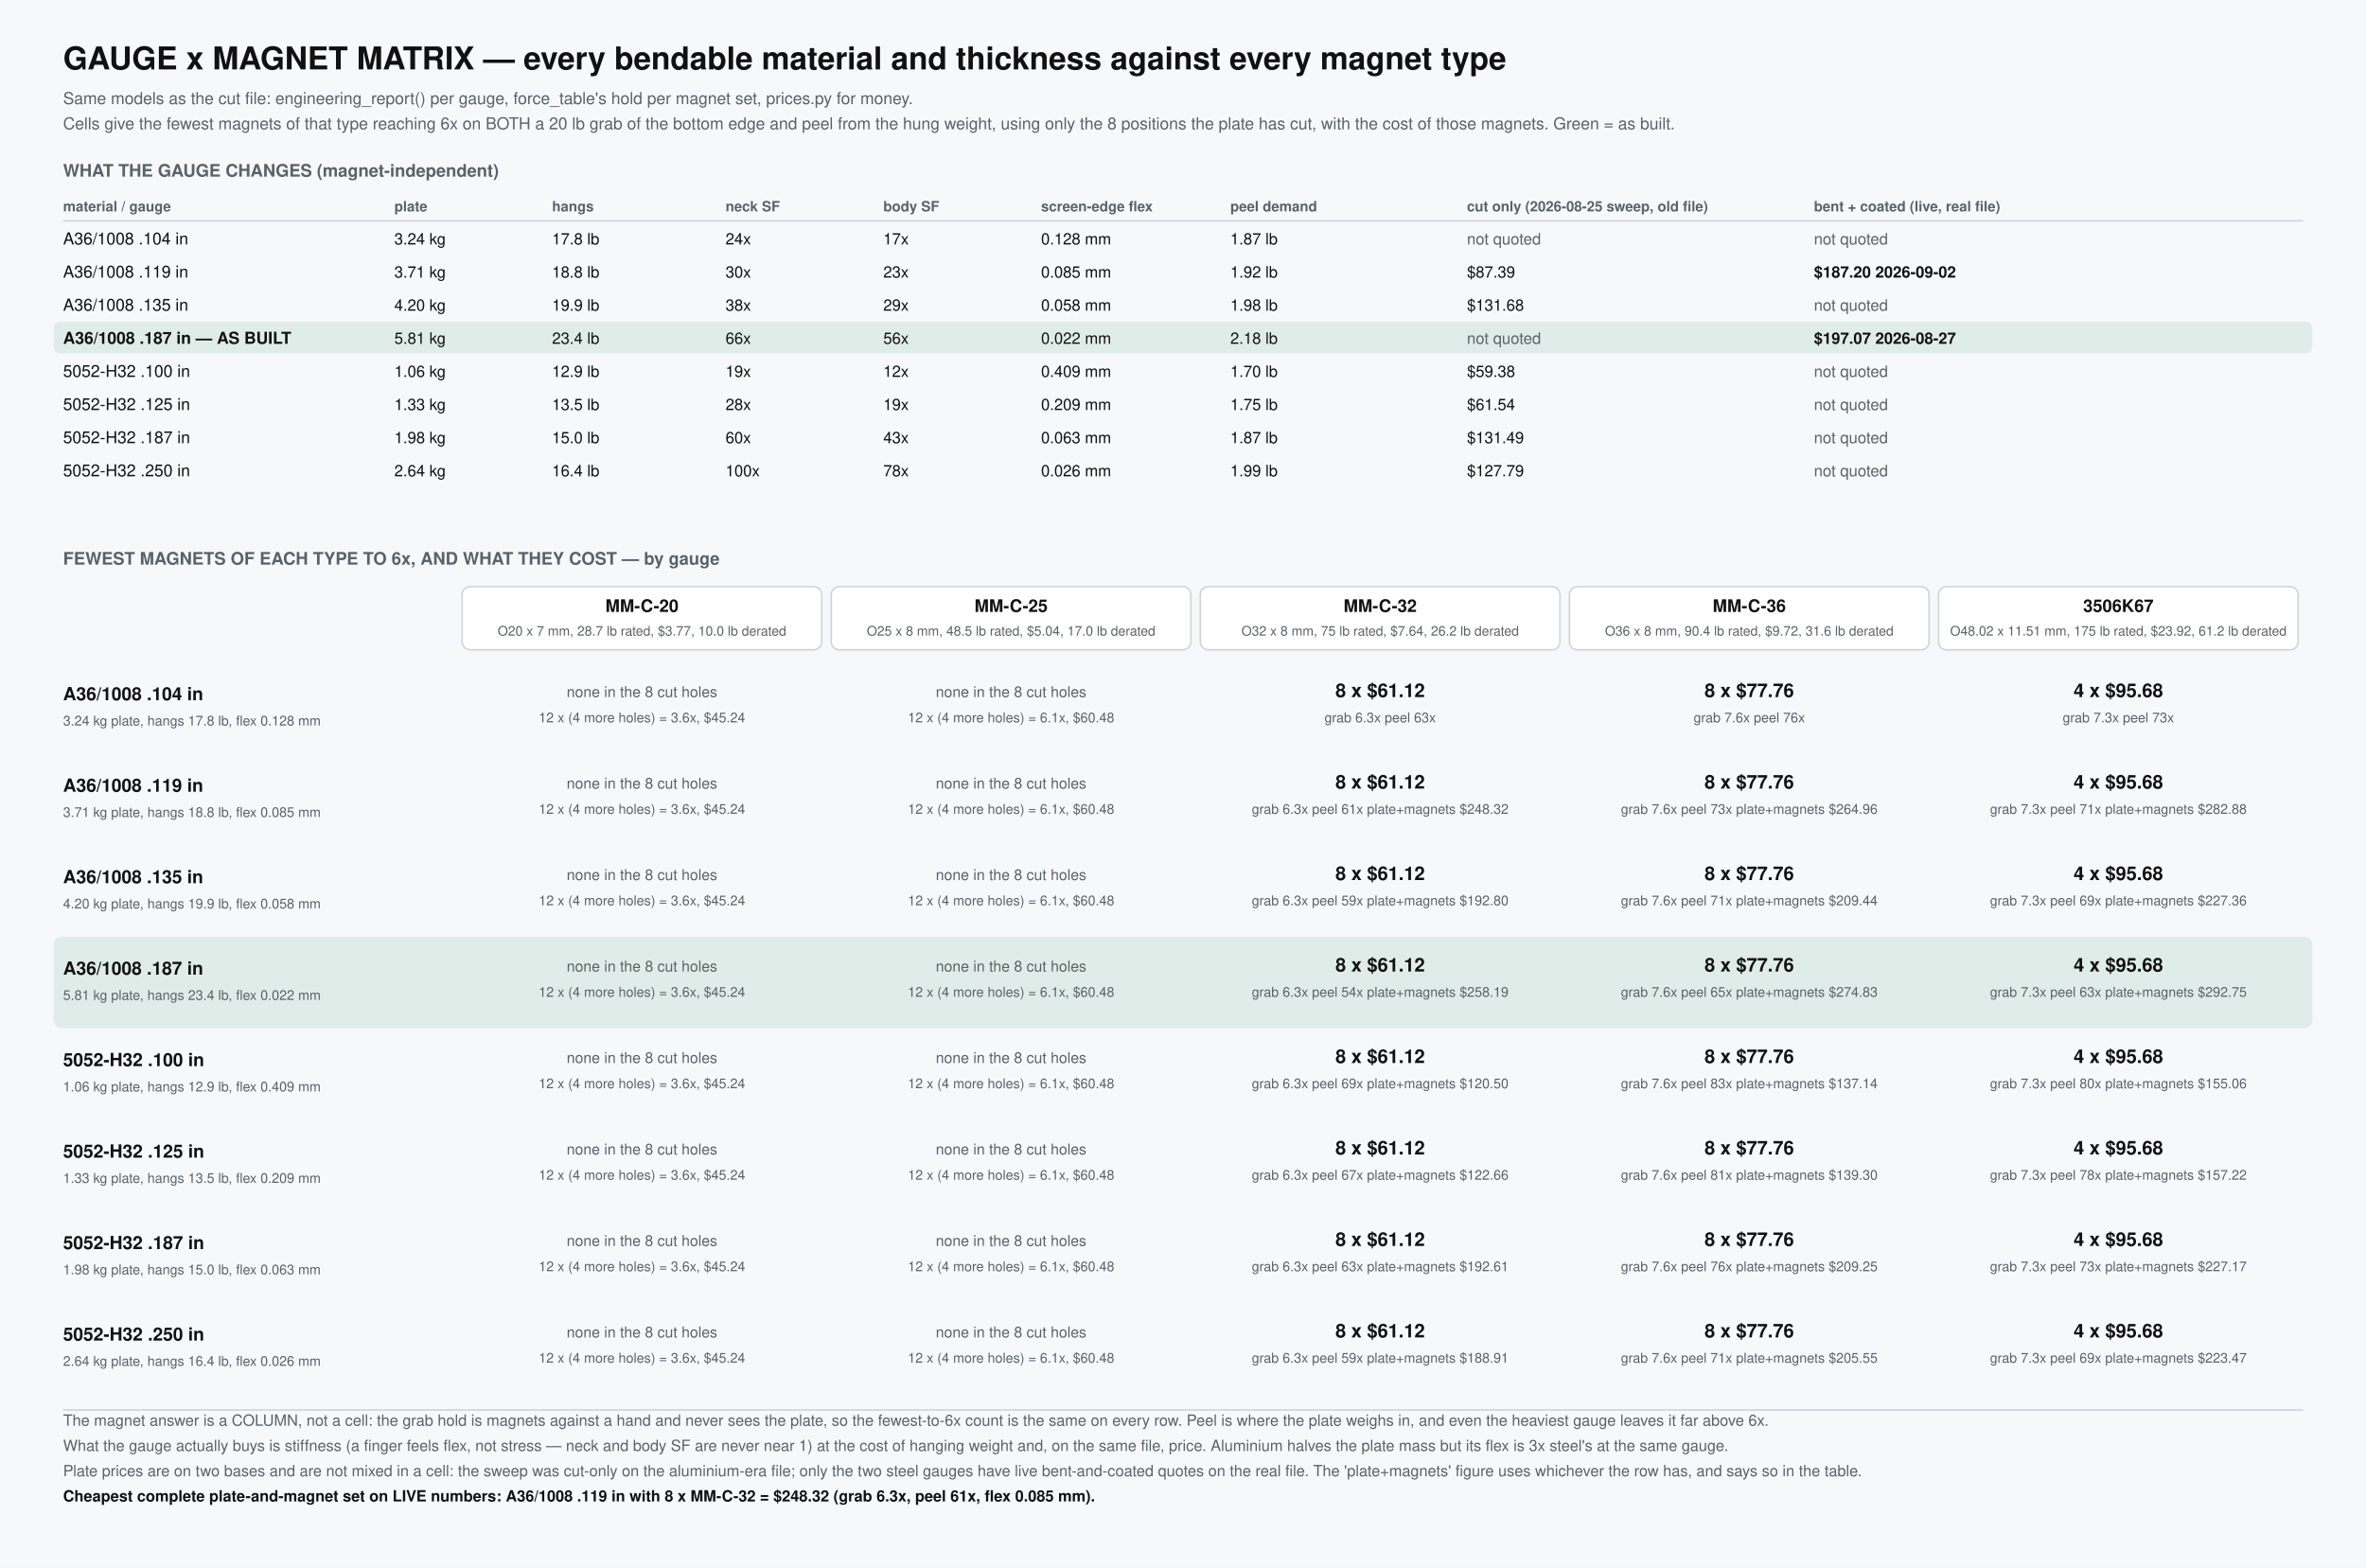
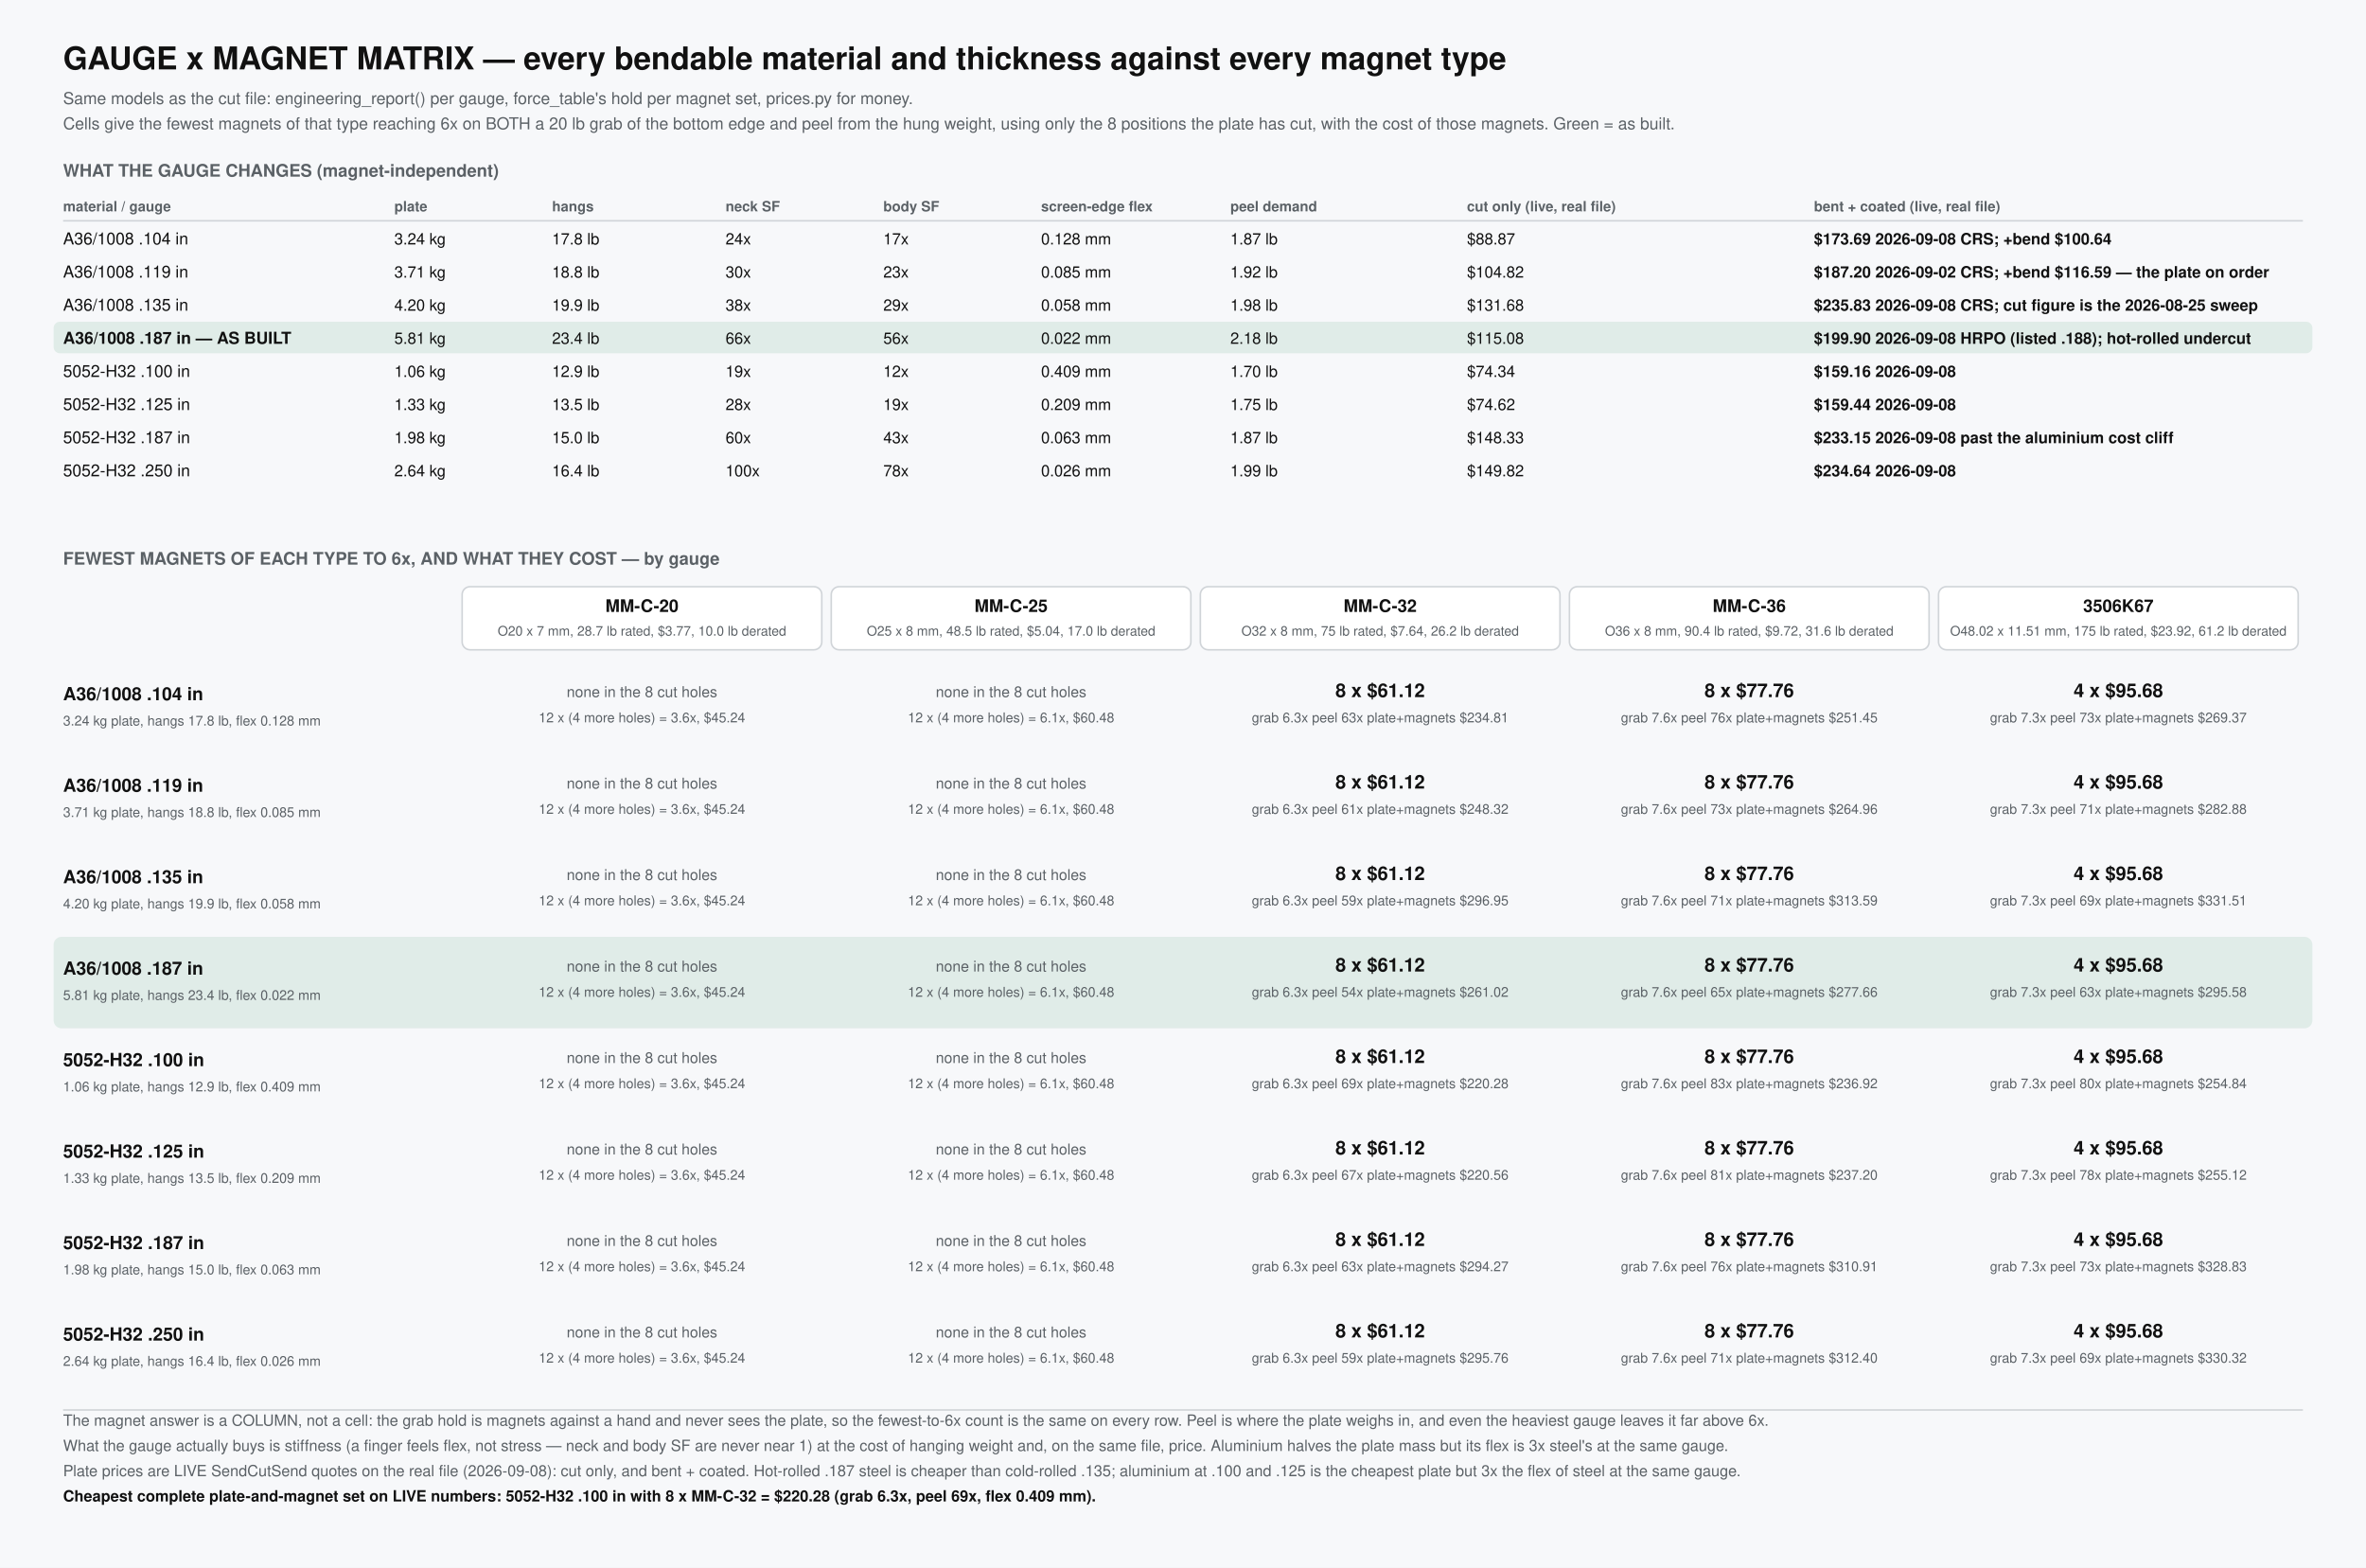
<svg xmlns="http://www.w3.org/2000/svg" width="1500" height="994" viewBox="0 0 1500 994">
  <rect width="1500" height="994" fill="#f7f8fa" />
  <text x="40.0" y="44.0" font-family="Helvetica, Arial, sans-serif" font-size="20" text-anchor="start" fill="#111" font-weight="bold">GAUGE x MAGNET MATRIX — every bendable material and thickness against every magnet type</text>
  <text x="40.0" y="66.0" font-family="Helvetica, Arial, sans-serif" font-size="10.5" text-anchor="start" fill="#5b6166" font-weight="normal">Same models as the cut file: engineering_report() per gauge, force_table's hold per magnet set, prices.py for money.</text>
  <text x="40.0" y="82.0" font-family="Helvetica, Arial, sans-serif" font-size="10.5" text-anchor="start" fill="#5b6166" font-weight="normal">Cells give the fewest magnets of that type reaching 6x on BOTH a 20 lb grab of the bottom edge and peel from the hung weight, using only the 8 positions the plate has cut, with the cost of those magnets. Green = as built.</text>
  <text x="40.0" y="112.0" font-family="Helvetica, Arial, sans-serif" font-size="11" text-anchor="start" fill="#5b6166" font-weight="bold">WHAT THE GAUGE CHANGES (magnet-independent)</text>
  <text x="40.0" y="134.0" font-family="Helvetica, Arial, sans-serif" font-size="9" text-anchor="start" fill="#5b6166" font-weight="bold">material / gauge</text>
  <text x="250.0" y="134.0" font-family="Helvetica, Arial, sans-serif" font-size="9" text-anchor="start" fill="#5b6166" font-weight="bold">plate</text>
  <text x="350.0" y="134.0" font-family="Helvetica, Arial, sans-serif" font-size="9" text-anchor="start" fill="#5b6166" font-weight="bold">hangs</text>
  <text x="460.0" y="134.0" font-family="Helvetica, Arial, sans-serif" font-size="9" text-anchor="start" fill="#5b6166" font-weight="bold">neck SF</text>
  <text x="560.0" y="134.0" font-family="Helvetica, Arial, sans-serif" font-size="9" text-anchor="start" fill="#5b6166" font-weight="bold">body SF</text>
  <text x="660.0" y="134.0" font-family="Helvetica, Arial, sans-serif" font-size="9" text-anchor="start" fill="#5b6166" font-weight="bold">screen-edge flex</text>
  <text x="780.0" y="134.0" font-family="Helvetica, Arial, sans-serif" font-size="9" text-anchor="start" fill="#5b6166" font-weight="bold">peel demand</text>
-   <text x="930.0" y="134.0" font-family="Helvetica, Arial, sans-serif" font-size="9" text-anchor="start" fill="#5b6166" font-weight="bold">cut only (2026-08-25 sweep, old file)</text>
+   <text x="930.0" y="134.0" font-family="Helvetica, Arial, sans-serif" font-size="9" text-anchor="start" fill="#5b6166" font-weight="bold">cut only (live, real file)</text>
  <text x="1150.0" y="134.0" font-family="Helvetica, Arial, sans-serif" font-size="9" text-anchor="start" fill="#5b6166" font-weight="bold">bent + coated (live, real file)</text>
  <line x1="40" y1="140" x2="1460" y2="140" stroke="#d0d4d8" />
  <text x="40.0" y="155.0" font-family="Helvetica, Arial, sans-serif" font-size="10.5" text-anchor="start" fill="#111" font-weight="normal">A36/1008 .104 in</text>
  <text x="250.0" y="155.0" font-family="Helvetica, Arial, sans-serif" font-size="10" text-anchor="start" fill="#111" font-weight="normal">3.24 kg</text>
  <text x="350.0" y="155.0" font-family="Helvetica, Arial, sans-serif" font-size="10" text-anchor="start" fill="#111" font-weight="normal">17.8 lb</text>
  <text x="460.0" y="155.0" font-family="Helvetica, Arial, sans-serif" font-size="10" text-anchor="start" fill="#111" font-weight="normal">24x</text>
  <text x="560.0" y="155.0" font-family="Helvetica, Arial, sans-serif" font-size="10" text-anchor="start" fill="#111" font-weight="normal">17x</text>
  <text x="660.0" y="155.0" font-family="Helvetica, Arial, sans-serif" font-size="10" text-anchor="start" fill="#111" font-weight="normal">0.128 mm</text>
  <text x="780.0" y="155.0" font-family="Helvetica, Arial, sans-serif" font-size="10" text-anchor="start" fill="#111" font-weight="normal">1.87 lb</text>
-   <text x="930.0" y="155.0" font-family="Helvetica, Arial, sans-serif" font-size="10" text-anchor="start" fill="#5b6166" font-weight="normal">not quoted</text>
-   <text x="1150.0" y="155.0" font-family="Helvetica, Arial, sans-serif" font-size="10" text-anchor="start" fill="#5b6166" font-weight="normal">not quoted</text>
+   <text x="930.0" y="155.0" font-family="Helvetica, Arial, sans-serif" font-size="10" text-anchor="start" fill="#111" font-weight="normal">$88.87</text>
+   <text x="1150.0" y="155.0" font-family="Helvetica, Arial, sans-serif" font-size="10" text-anchor="start" fill="#111" font-weight="bold">$173.69  2026-09-08  CRS; +bend $100.64</text>
  <text x="40.0" y="176.0" font-family="Helvetica, Arial, sans-serif" font-size="10.5" text-anchor="start" fill="#111" font-weight="normal">A36/1008 .119 in</text>
  <text x="250.0" y="176.0" font-family="Helvetica, Arial, sans-serif" font-size="10" text-anchor="start" fill="#111" font-weight="normal">3.71 kg</text>
  <text x="350.0" y="176.0" font-family="Helvetica, Arial, sans-serif" font-size="10" text-anchor="start" fill="#111" font-weight="normal">18.8 lb</text>
  <text x="460.0" y="176.0" font-family="Helvetica, Arial, sans-serif" font-size="10" text-anchor="start" fill="#111" font-weight="normal">30x</text>
  <text x="560.0" y="176.0" font-family="Helvetica, Arial, sans-serif" font-size="10" text-anchor="start" fill="#111" font-weight="normal">23x</text>
  <text x="660.0" y="176.0" font-family="Helvetica, Arial, sans-serif" font-size="10" text-anchor="start" fill="#111" font-weight="normal">0.085 mm</text>
  <text x="780.0" y="176.0" font-family="Helvetica, Arial, sans-serif" font-size="10" text-anchor="start" fill="#111" font-weight="normal">1.92 lb</text>
-   <text x="930.0" y="176.0" font-family="Helvetica, Arial, sans-serif" font-size="10" text-anchor="start" fill="#111" font-weight="normal">$87.39</text>
-   <text x="1150.0" y="176.0" font-family="Helvetica, Arial, sans-serif" font-size="10" text-anchor="start" fill="#111" font-weight="bold">$187.20  2026-09-02</text>
+   <text x="930.0" y="176.0" font-family="Helvetica, Arial, sans-serif" font-size="10" text-anchor="start" fill="#111" font-weight="normal">$104.82</text>
+   <text x="1150.0" y="176.0" font-family="Helvetica, Arial, sans-serif" font-size="10" text-anchor="start" fill="#111" font-weight="bold">$187.20  2026-09-02  CRS; +bend $116.59 — the plate on order</text>
  <text x="40.0" y="197.0" font-family="Helvetica, Arial, sans-serif" font-size="10.5" text-anchor="start" fill="#111" font-weight="normal">A36/1008 .135 in</text>
  <text x="250.0" y="197.0" font-family="Helvetica, Arial, sans-serif" font-size="10" text-anchor="start" fill="#111" font-weight="normal">4.20 kg</text>
  <text x="350.0" y="197.0" font-family="Helvetica, Arial, sans-serif" font-size="10" text-anchor="start" fill="#111" font-weight="normal">19.9 lb</text>
  <text x="460.0" y="197.0" font-family="Helvetica, Arial, sans-serif" font-size="10" text-anchor="start" fill="#111" font-weight="normal">38x</text>
  <text x="560.0" y="197.0" font-family="Helvetica, Arial, sans-serif" font-size="10" text-anchor="start" fill="#111" font-weight="normal">29x</text>
  <text x="660.0" y="197.0" font-family="Helvetica, Arial, sans-serif" font-size="10" text-anchor="start" fill="#111" font-weight="normal">0.058 mm</text>
  <text x="780.0" y="197.0" font-family="Helvetica, Arial, sans-serif" font-size="10" text-anchor="start" fill="#111" font-weight="normal">1.98 lb</text>
  <text x="930.0" y="197.0" font-family="Helvetica, Arial, sans-serif" font-size="10" text-anchor="start" fill="#111" font-weight="normal">$131.68</text>
-   <text x="1150.0" y="197.0" font-family="Helvetica, Arial, sans-serif" font-size="10" text-anchor="start" fill="#5b6166" font-weight="normal">not quoted</text>
+   <text x="1150.0" y="197.0" font-family="Helvetica, Arial, sans-serif" font-size="10" text-anchor="start" fill="#111" font-weight="bold">$235.83  2026-09-08  CRS; cut figure is the 2026-08-25 sweep</text>
  <rect x="34" y="204" width="1432" height="20" rx="4" fill="#0b7a4b" fill-opacity="0.1" />
  <text x="40.0" y="218.0" font-family="Helvetica, Arial, sans-serif" font-size="10.5" text-anchor="start" fill="#111" font-weight="bold">A36/1008 .187 in — AS BUILT</text>
  <text x="250.0" y="218.0" font-family="Helvetica, Arial, sans-serif" font-size="10" text-anchor="start" fill="#111" font-weight="normal">5.81 kg</text>
  <text x="350.0" y="218.0" font-family="Helvetica, Arial, sans-serif" font-size="10" text-anchor="start" fill="#111" font-weight="normal">23.4 lb</text>
  <text x="460.0" y="218.0" font-family="Helvetica, Arial, sans-serif" font-size="10" text-anchor="start" fill="#111" font-weight="normal">66x</text>
  <text x="560.0" y="218.0" font-family="Helvetica, Arial, sans-serif" font-size="10" text-anchor="start" fill="#111" font-weight="normal">56x</text>
  <text x="660.0" y="218.0" font-family="Helvetica, Arial, sans-serif" font-size="10" text-anchor="start" fill="#111" font-weight="normal">0.022 mm</text>
  <text x="780.0" y="218.0" font-family="Helvetica, Arial, sans-serif" font-size="10" text-anchor="start" fill="#111" font-weight="normal">2.18 lb</text>
-   <text x="930.0" y="218.0" font-family="Helvetica, Arial, sans-serif" font-size="10" text-anchor="start" fill="#5b6166" font-weight="normal">not quoted</text>
-   <text x="1150.0" y="218.0" font-family="Helvetica, Arial, sans-serif" font-size="10" text-anchor="start" fill="#111" font-weight="bold">$197.07  2026-08-27</text>
+   <text x="930.0" y="218.0" font-family="Helvetica, Arial, sans-serif" font-size="10" text-anchor="start" fill="#111" font-weight="normal">$115.08</text>
+   <text x="1150.0" y="218.0" font-family="Helvetica, Arial, sans-serif" font-size="10" text-anchor="start" fill="#111" font-weight="bold">$199.90  2026-09-08  HRPO (listed .188); hot-rolled undercut</text>
  <text x="40.0" y="239.0" font-family="Helvetica, Arial, sans-serif" font-size="10.5" text-anchor="start" fill="#111" font-weight="normal">5052-H32 .100 in</text>
  <text x="250.0" y="239.0" font-family="Helvetica, Arial, sans-serif" font-size="10" text-anchor="start" fill="#111" font-weight="normal">1.06 kg</text>
  <text x="350.0" y="239.0" font-family="Helvetica, Arial, sans-serif" font-size="10" text-anchor="start" fill="#111" font-weight="normal">12.9 lb</text>
  <text x="460.0" y="239.0" font-family="Helvetica, Arial, sans-serif" font-size="10" text-anchor="start" fill="#111" font-weight="normal">19x</text>
  <text x="560.0" y="239.0" font-family="Helvetica, Arial, sans-serif" font-size="10" text-anchor="start" fill="#111" font-weight="normal">12x</text>
  <text x="660.0" y="239.0" font-family="Helvetica, Arial, sans-serif" font-size="10" text-anchor="start" fill="#111" font-weight="normal">0.409 mm</text>
  <text x="780.0" y="239.0" font-family="Helvetica, Arial, sans-serif" font-size="10" text-anchor="start" fill="#111" font-weight="normal">1.70 lb</text>
-   <text x="930.0" y="239.0" font-family="Helvetica, Arial, sans-serif" font-size="10" text-anchor="start" fill="#111" font-weight="normal">$59.38</text>
-   <text x="1150.0" y="239.0" font-family="Helvetica, Arial, sans-serif" font-size="10" text-anchor="start" fill="#5b6166" font-weight="normal">not quoted</text>
+   <text x="930.0" y="239.0" font-family="Helvetica, Arial, sans-serif" font-size="10" text-anchor="start" fill="#111" font-weight="normal">$74.34</text>
+   <text x="1150.0" y="239.0" font-family="Helvetica, Arial, sans-serif" font-size="10" text-anchor="start" fill="#111" font-weight="bold">$159.16  2026-09-08  </text>
  <text x="40.0" y="260.0" font-family="Helvetica, Arial, sans-serif" font-size="10.5" text-anchor="start" fill="#111" font-weight="normal">5052-H32 .125 in</text>
  <text x="250.0" y="260.0" font-family="Helvetica, Arial, sans-serif" font-size="10" text-anchor="start" fill="#111" font-weight="normal">1.33 kg</text>
  <text x="350.0" y="260.0" font-family="Helvetica, Arial, sans-serif" font-size="10" text-anchor="start" fill="#111" font-weight="normal">13.5 lb</text>
  <text x="460.0" y="260.0" font-family="Helvetica, Arial, sans-serif" font-size="10" text-anchor="start" fill="#111" font-weight="normal">28x</text>
  <text x="560.0" y="260.0" font-family="Helvetica, Arial, sans-serif" font-size="10" text-anchor="start" fill="#111" font-weight="normal">19x</text>
  <text x="660.0" y="260.0" font-family="Helvetica, Arial, sans-serif" font-size="10" text-anchor="start" fill="#111" font-weight="normal">0.209 mm</text>
  <text x="780.0" y="260.0" font-family="Helvetica, Arial, sans-serif" font-size="10" text-anchor="start" fill="#111" font-weight="normal">1.75 lb</text>
-   <text x="930.0" y="260.0" font-family="Helvetica, Arial, sans-serif" font-size="10" text-anchor="start" fill="#111" font-weight="normal">$61.54</text>
-   <text x="1150.0" y="260.0" font-family="Helvetica, Arial, sans-serif" font-size="10" text-anchor="start" fill="#5b6166" font-weight="normal">not quoted</text>
+   <text x="930.0" y="260.0" font-family="Helvetica, Arial, sans-serif" font-size="10" text-anchor="start" fill="#111" font-weight="normal">$74.62</text>
+   <text x="1150.0" y="260.0" font-family="Helvetica, Arial, sans-serif" font-size="10" text-anchor="start" fill="#111" font-weight="bold">$159.44  2026-09-08  </text>
  <text x="40.0" y="281.0" font-family="Helvetica, Arial, sans-serif" font-size="10.5" text-anchor="start" fill="#111" font-weight="normal">5052-H32 .187 in</text>
  <text x="250.0" y="281.0" font-family="Helvetica, Arial, sans-serif" font-size="10" text-anchor="start" fill="#111" font-weight="normal">1.98 kg</text>
  <text x="350.0" y="281.0" font-family="Helvetica, Arial, sans-serif" font-size="10" text-anchor="start" fill="#111" font-weight="normal">15.0 lb</text>
  <text x="460.0" y="281.0" font-family="Helvetica, Arial, sans-serif" font-size="10" text-anchor="start" fill="#111" font-weight="normal">60x</text>
  <text x="560.0" y="281.0" font-family="Helvetica, Arial, sans-serif" font-size="10" text-anchor="start" fill="#111" font-weight="normal">43x</text>
  <text x="660.0" y="281.0" font-family="Helvetica, Arial, sans-serif" font-size="10" text-anchor="start" fill="#111" font-weight="normal">0.063 mm</text>
  <text x="780.0" y="281.0" font-family="Helvetica, Arial, sans-serif" font-size="10" text-anchor="start" fill="#111" font-weight="normal">1.87 lb</text>
-   <text x="930.0" y="281.0" font-family="Helvetica, Arial, sans-serif" font-size="10" text-anchor="start" fill="#111" font-weight="normal">$131.49</text>
-   <text x="1150.0" y="281.0" font-family="Helvetica, Arial, sans-serif" font-size="10" text-anchor="start" fill="#5b6166" font-weight="normal">not quoted</text>
+   <text x="930.0" y="281.0" font-family="Helvetica, Arial, sans-serif" font-size="10" text-anchor="start" fill="#111" font-weight="normal">$148.33</text>
+   <text x="1150.0" y="281.0" font-family="Helvetica, Arial, sans-serif" font-size="10" text-anchor="start" fill="#111" font-weight="bold">$233.15  2026-09-08  past the aluminium cost cliff</text>
  <text x="40.0" y="302.0" font-family="Helvetica, Arial, sans-serif" font-size="10.5" text-anchor="start" fill="#111" font-weight="normal">5052-H32 .250 in</text>
  <text x="250.0" y="302.0" font-family="Helvetica, Arial, sans-serif" font-size="10" text-anchor="start" fill="#111" font-weight="normal">2.64 kg</text>
  <text x="350.0" y="302.0" font-family="Helvetica, Arial, sans-serif" font-size="10" text-anchor="start" fill="#111" font-weight="normal">16.4 lb</text>
  <text x="460.0" y="302.0" font-family="Helvetica, Arial, sans-serif" font-size="10" text-anchor="start" fill="#111" font-weight="normal">100x</text>
  <text x="560.0" y="302.0" font-family="Helvetica, Arial, sans-serif" font-size="10" text-anchor="start" fill="#111" font-weight="normal">78x</text>
  <text x="660.0" y="302.0" font-family="Helvetica, Arial, sans-serif" font-size="10" text-anchor="start" fill="#111" font-weight="normal">0.026 mm</text>
  <text x="780.0" y="302.0" font-family="Helvetica, Arial, sans-serif" font-size="10" text-anchor="start" fill="#111" font-weight="normal">1.99 lb</text>
-   <text x="930.0" y="302.0" font-family="Helvetica, Arial, sans-serif" font-size="10" text-anchor="start" fill="#111" font-weight="normal">$127.79</text>
-   <text x="1150.0" y="302.0" font-family="Helvetica, Arial, sans-serif" font-size="10" text-anchor="start" fill="#5b6166" font-weight="normal">not quoted</text>
+   <text x="930.0" y="302.0" font-family="Helvetica, Arial, sans-serif" font-size="10" text-anchor="start" fill="#111" font-weight="normal">$149.82</text>
+   <text x="1150.0" y="302.0" font-family="Helvetica, Arial, sans-serif" font-size="10" text-anchor="start" fill="#111" font-weight="bold">$234.64  2026-09-08  </text>
  <text x="40.0" y="358.0" font-family="Helvetica, Arial, sans-serif" font-size="11" text-anchor="start" fill="#5b6166" font-weight="bold">FEWEST MAGNETS OF EACH TYPE TO 6x, AND WHAT THEY COST — by gauge</text>
  <rect x="293.0" y="372" width="228.0" height="40" rx="5" fill="#fff" stroke="#d0d4d8" />
  <text x="407.0" y="388.0" font-family="Helvetica, Arial, sans-serif" font-size="11" text-anchor="middle" fill="#111" font-weight="bold">MM-C-20</text>
  <text x="407.0" y="403.0" font-family="Helvetica, Arial, sans-serif" font-size="8.4" text-anchor="middle" fill="#5b6166" font-weight="normal">O20 x 7 mm, 28.7 lb rated, $3.77, 10.0 lb derated</text>
  <rect x="527.0" y="372" width="228.0" height="40" rx="5" fill="#fff" stroke="#d0d4d8" />
  <text x="641.0" y="388.0" font-family="Helvetica, Arial, sans-serif" font-size="11" text-anchor="middle" fill="#111" font-weight="bold">MM-C-25</text>
  <text x="641.0" y="403.0" font-family="Helvetica, Arial, sans-serif" font-size="8.4" text-anchor="middle" fill="#5b6166" font-weight="normal">O25 x 8 mm, 48.5 lb rated, $5.04, 17.0 lb derated</text>
  <rect x="761.0" y="372" width="228.0" height="40" rx="5" fill="#fff" stroke="#d0d4d8" />
  <text x="875.0" y="388.0" font-family="Helvetica, Arial, sans-serif" font-size="11" text-anchor="middle" fill="#111" font-weight="bold">MM-C-32</text>
  <text x="875.0" y="403.0" font-family="Helvetica, Arial, sans-serif" font-size="8.4" text-anchor="middle" fill="#5b6166" font-weight="normal">O32 x 8 mm, 75 lb rated, $7.64, 26.2 lb derated</text>
  <rect x="995.0" y="372" width="228.0" height="40" rx="5" fill="#fff" stroke="#d0d4d8" />
  <text x="1109.0" y="388.0" font-family="Helvetica, Arial, sans-serif" font-size="11" text-anchor="middle" fill="#111" font-weight="bold">MM-C-36</text>
  <text x="1109.0" y="403.0" font-family="Helvetica, Arial, sans-serif" font-size="8.4" text-anchor="middle" fill="#5b6166" font-weight="normal">O36 x 8 mm, 90.4 lb rated, $9.72, 31.6 lb derated</text>
  <rect x="1229.0" y="372" width="228.0" height="40" rx="5" fill="#fff" stroke="#d0d4d8" />
  <text x="1343.0" y="388.0" font-family="Helvetica, Arial, sans-serif" font-size="11" text-anchor="middle" fill="#111" font-weight="bold">3506K67</text>
  <text x="1343.0" y="403.0" font-family="Helvetica, Arial, sans-serif" font-size="8.4" text-anchor="middle" fill="#5b6166" font-weight="normal">O48.02 x 11.51 mm, 175 lb rated, $23.92, 61.2 lb derated</text>
  <text x="40.0" y="444.0" font-family="Helvetica, Arial, sans-serif" font-size="11.5" text-anchor="start" fill="#111" font-weight="bold">A36/1008 .104 in</text>
  <text x="40.0" y="460.0" font-family="Helvetica, Arial, sans-serif" font-size="8.6" text-anchor="start" fill="#5b6166" font-weight="normal">3.24 kg plate, hangs 17.8 lb, flex 0.128 mm</text>
  <text x="407.0" y="442.0" font-family="Helvetica, Arial, sans-serif" font-size="9.5" text-anchor="middle" fill="#5b6166" font-weight="normal">none in the 8 cut holes</text>
  <text x="407.0" y="458.0" font-family="Helvetica, Arial, sans-serif" font-size="8.6" text-anchor="middle" fill="#5b6166" font-weight="normal">12 x (4 more holes) = 3.6x, $45.24</text>
  <text x="641.0" y="442.0" font-family="Helvetica, Arial, sans-serif" font-size="9.5" text-anchor="middle" fill="#5b6166" font-weight="normal">none in the 8 cut holes</text>
  <text x="641.0" y="458.0" font-family="Helvetica, Arial, sans-serif" font-size="8.6" text-anchor="middle" fill="#5b6166" font-weight="normal">12 x (4 more holes) = 6.1x, $60.48</text>
  <text x="875.0" y="442.0" font-family="Helvetica, Arial, sans-serif" font-size="12" text-anchor="middle" fill="#111" font-weight="bold">8 x  $61.12</text>
-   <text x="875.0" y="458.0" font-family="Helvetica, Arial, sans-serif" font-size="8.6" text-anchor="middle" fill="#5b6166" font-weight="normal">grab 6.3x  peel 63x</text>
+   <text x="875.0" y="458.0" font-family="Helvetica, Arial, sans-serif" font-size="8.6" text-anchor="middle" fill="#5b6166" font-weight="normal">grab 6.3x  peel 63x  plate+magnets $234.81</text>
  <text x="1109.0" y="442.0" font-family="Helvetica, Arial, sans-serif" font-size="12" text-anchor="middle" fill="#111" font-weight="bold">8 x  $77.76</text>
-   <text x="1109.0" y="458.0" font-family="Helvetica, Arial, sans-serif" font-size="8.6" text-anchor="middle" fill="#5b6166" font-weight="normal">grab 7.6x  peel 76x</text>
+   <text x="1109.0" y="458.0" font-family="Helvetica, Arial, sans-serif" font-size="8.6" text-anchor="middle" fill="#5b6166" font-weight="normal">grab 7.6x  peel 76x  plate+magnets $251.45</text>
  <text x="1343.0" y="442.0" font-family="Helvetica, Arial, sans-serif" font-size="12" text-anchor="middle" fill="#111" font-weight="bold">4 x  $95.68</text>
-   <text x="1343.0" y="458.0" font-family="Helvetica, Arial, sans-serif" font-size="8.6" text-anchor="middle" fill="#5b6166" font-weight="normal">grab 7.3x  peel 73x</text>
+   <text x="1343.0" y="458.0" font-family="Helvetica, Arial, sans-serif" font-size="8.6" text-anchor="middle" fill="#5b6166" font-weight="normal">grab 7.3x  peel 73x  plate+magnets $269.37</text>
  <text x="40.0" y="502.0" font-family="Helvetica, Arial, sans-serif" font-size="11.5" text-anchor="start" fill="#111" font-weight="bold">A36/1008 .119 in</text>
  <text x="40.0" y="518.0" font-family="Helvetica, Arial, sans-serif" font-size="8.6" text-anchor="start" fill="#5b6166" font-weight="normal">3.71 kg plate, hangs 18.8 lb, flex 0.085 mm</text>
  <text x="407.0" y="500.0" font-family="Helvetica, Arial, sans-serif" font-size="9.5" text-anchor="middle" fill="#5b6166" font-weight="normal">none in the 8 cut holes</text>
  <text x="407.0" y="516.0" font-family="Helvetica, Arial, sans-serif" font-size="8.6" text-anchor="middle" fill="#5b6166" font-weight="normal">12 x (4 more holes) = 3.6x, $45.24</text>
  <text x="641.0" y="500.0" font-family="Helvetica, Arial, sans-serif" font-size="9.5" text-anchor="middle" fill="#5b6166" font-weight="normal">none in the 8 cut holes</text>
  <text x="641.0" y="516.0" font-family="Helvetica, Arial, sans-serif" font-size="8.6" text-anchor="middle" fill="#5b6166" font-weight="normal">12 x (4 more holes) = 6.1x, $60.48</text>
  <text x="875.0" y="500.0" font-family="Helvetica, Arial, sans-serif" font-size="12" text-anchor="middle" fill="#111" font-weight="bold">8 x  $61.12</text>
  <text x="875.0" y="516.0" font-family="Helvetica, Arial, sans-serif" font-size="8.6" text-anchor="middle" fill="#5b6166" font-weight="normal">grab 6.3x  peel 61x  plate+magnets $248.32</text>
  <text x="1109.0" y="500.0" font-family="Helvetica, Arial, sans-serif" font-size="12" text-anchor="middle" fill="#111" font-weight="bold">8 x  $77.76</text>
  <text x="1109.0" y="516.0" font-family="Helvetica, Arial, sans-serif" font-size="8.6" text-anchor="middle" fill="#5b6166" font-weight="normal">grab 7.6x  peel 73x  plate+magnets $264.96</text>
  <text x="1343.0" y="500.0" font-family="Helvetica, Arial, sans-serif" font-size="12" text-anchor="middle" fill="#111" font-weight="bold">4 x  $95.68</text>
  <text x="1343.0" y="516.0" font-family="Helvetica, Arial, sans-serif" font-size="8.6" text-anchor="middle" fill="#5b6166" font-weight="normal">grab 7.3x  peel 71x  plate+magnets $282.88</text>
  <text x="40.0" y="560.0" font-family="Helvetica, Arial, sans-serif" font-size="11.5" text-anchor="start" fill="#111" font-weight="bold">A36/1008 .135 in</text>
  <text x="40.0" y="576.0" font-family="Helvetica, Arial, sans-serif" font-size="8.6" text-anchor="start" fill="#5b6166" font-weight="normal">4.20 kg plate, hangs 19.9 lb, flex 0.058 mm</text>
  <text x="407.0" y="558.0" font-family="Helvetica, Arial, sans-serif" font-size="9.5" text-anchor="middle" fill="#5b6166" font-weight="normal">none in the 8 cut holes</text>
  <text x="407.0" y="574.0" font-family="Helvetica, Arial, sans-serif" font-size="8.6" text-anchor="middle" fill="#5b6166" font-weight="normal">12 x (4 more holes) = 3.6x, $45.24</text>
  <text x="641.0" y="558.0" font-family="Helvetica, Arial, sans-serif" font-size="9.5" text-anchor="middle" fill="#5b6166" font-weight="normal">none in the 8 cut holes</text>
  <text x="641.0" y="574.0" font-family="Helvetica, Arial, sans-serif" font-size="8.6" text-anchor="middle" fill="#5b6166" font-weight="normal">12 x (4 more holes) = 6.1x, $60.48</text>
  <text x="875.0" y="558.0" font-family="Helvetica, Arial, sans-serif" font-size="12" text-anchor="middle" fill="#111" font-weight="bold">8 x  $61.12</text>
-   <text x="875.0" y="574.0" font-family="Helvetica, Arial, sans-serif" font-size="8.6" text-anchor="middle" fill="#5b6166" font-weight="normal">grab 6.3x  peel 59x  plate+magnets $192.80</text>
+   <text x="875.0" y="574.0" font-family="Helvetica, Arial, sans-serif" font-size="8.6" text-anchor="middle" fill="#5b6166" font-weight="normal">grab 6.3x  peel 59x  plate+magnets $296.95</text>
  <text x="1109.0" y="558.0" font-family="Helvetica, Arial, sans-serif" font-size="12" text-anchor="middle" fill="#111" font-weight="bold">8 x  $77.76</text>
-   <text x="1109.0" y="574.0" font-family="Helvetica, Arial, sans-serif" font-size="8.6" text-anchor="middle" fill="#5b6166" font-weight="normal">grab 7.6x  peel 71x  plate+magnets $209.44</text>
+   <text x="1109.0" y="574.0" font-family="Helvetica, Arial, sans-serif" font-size="8.6" text-anchor="middle" fill="#5b6166" font-weight="normal">grab 7.6x  peel 71x  plate+magnets $313.59</text>
  <text x="1343.0" y="558.0" font-family="Helvetica, Arial, sans-serif" font-size="12" text-anchor="middle" fill="#111" font-weight="bold">4 x  $95.68</text>
-   <text x="1343.0" y="574.0" font-family="Helvetica, Arial, sans-serif" font-size="8.6" text-anchor="middle" fill="#5b6166" font-weight="normal">grab 7.3x  peel 69x  plate+magnets $227.36</text>
+   <text x="1343.0" y="574.0" font-family="Helvetica, Arial, sans-serif" font-size="8.6" text-anchor="middle" fill="#5b6166" font-weight="normal">grab 7.3x  peel 69x  plate+magnets $331.51</text>
  <rect x="34" y="594" width="1432" height="58" rx="5" fill="#0b7a4b" fill-opacity="0.1" />
  <text x="40.0" y="618.0" font-family="Helvetica, Arial, sans-serif" font-size="11.5" text-anchor="start" fill="#111" font-weight="bold">A36/1008 .187 in</text>
  <text x="40.0" y="634.0" font-family="Helvetica, Arial, sans-serif" font-size="8.6" text-anchor="start" fill="#5b6166" font-weight="normal">5.81 kg plate, hangs 23.4 lb, flex 0.022 mm</text>
  <text x="407.0" y="616.0" font-family="Helvetica, Arial, sans-serif" font-size="9.5" text-anchor="middle" fill="#5b6166" font-weight="normal">none in the 8 cut holes</text>
  <text x="407.0" y="632.0" font-family="Helvetica, Arial, sans-serif" font-size="8.6" text-anchor="middle" fill="#5b6166" font-weight="normal">12 x (4 more holes) = 3.6x, $45.24</text>
  <text x="641.0" y="616.0" font-family="Helvetica, Arial, sans-serif" font-size="9.5" text-anchor="middle" fill="#5b6166" font-weight="normal">none in the 8 cut holes</text>
  <text x="641.0" y="632.0" font-family="Helvetica, Arial, sans-serif" font-size="8.6" text-anchor="middle" fill="#5b6166" font-weight="normal">12 x (4 more holes) = 6.1x, $60.48</text>
  <text x="875.0" y="616.0" font-family="Helvetica, Arial, sans-serif" font-size="12" text-anchor="middle" fill="#111" font-weight="bold">8 x  $61.12</text>
-   <text x="875.0" y="632.0" font-family="Helvetica, Arial, sans-serif" font-size="8.6" text-anchor="middle" fill="#5b6166" font-weight="normal">grab 6.3x  peel 54x  plate+magnets $258.19</text>
+   <text x="875.0" y="632.0" font-family="Helvetica, Arial, sans-serif" font-size="8.6" text-anchor="middle" fill="#5b6166" font-weight="normal">grab 6.3x  peel 54x  plate+magnets $261.02</text>
  <text x="1109.0" y="616.0" font-family="Helvetica, Arial, sans-serif" font-size="12" text-anchor="middle" fill="#111" font-weight="bold">8 x  $77.76</text>
-   <text x="1109.0" y="632.0" font-family="Helvetica, Arial, sans-serif" font-size="8.6" text-anchor="middle" fill="#5b6166" font-weight="normal">grab 7.6x  peel 65x  plate+magnets $274.83</text>
+   <text x="1109.0" y="632.0" font-family="Helvetica, Arial, sans-serif" font-size="8.6" text-anchor="middle" fill="#5b6166" font-weight="normal">grab 7.6x  peel 65x  plate+magnets $277.66</text>
  <text x="1343.0" y="616.0" font-family="Helvetica, Arial, sans-serif" font-size="12" text-anchor="middle" fill="#111" font-weight="bold">4 x  $95.68</text>
-   <text x="1343.0" y="632.0" font-family="Helvetica, Arial, sans-serif" font-size="8.6" text-anchor="middle" fill="#5b6166" font-weight="normal">grab 7.3x  peel 63x  plate+magnets $292.75</text>
+   <text x="1343.0" y="632.0" font-family="Helvetica, Arial, sans-serif" font-size="8.6" text-anchor="middle" fill="#5b6166" font-weight="normal">grab 7.3x  peel 63x  plate+magnets $295.58</text>
  <text x="40.0" y="676.0" font-family="Helvetica, Arial, sans-serif" font-size="11.5" text-anchor="start" fill="#111" font-weight="bold">5052-H32 .100 in</text>
  <text x="40.0" y="692.0" font-family="Helvetica, Arial, sans-serif" font-size="8.6" text-anchor="start" fill="#5b6166" font-weight="normal">1.06 kg plate, hangs 12.9 lb, flex 0.409 mm</text>
  <text x="407.0" y="674.0" font-family="Helvetica, Arial, sans-serif" font-size="9.5" text-anchor="middle" fill="#5b6166" font-weight="normal">none in the 8 cut holes</text>
  <text x="407.0" y="690.0" font-family="Helvetica, Arial, sans-serif" font-size="8.6" text-anchor="middle" fill="#5b6166" font-weight="normal">12 x (4 more holes) = 3.6x, $45.24</text>
  <text x="641.0" y="674.0" font-family="Helvetica, Arial, sans-serif" font-size="9.5" text-anchor="middle" fill="#5b6166" font-weight="normal">none in the 8 cut holes</text>
  <text x="641.0" y="690.0" font-family="Helvetica, Arial, sans-serif" font-size="8.6" text-anchor="middle" fill="#5b6166" font-weight="normal">12 x (4 more holes) = 6.1x, $60.48</text>
  <text x="875.0" y="674.0" font-family="Helvetica, Arial, sans-serif" font-size="12" text-anchor="middle" fill="#111" font-weight="bold">8 x  $61.12</text>
-   <text x="875.0" y="690.0" font-family="Helvetica, Arial, sans-serif" font-size="8.6" text-anchor="middle" fill="#5b6166" font-weight="normal">grab 6.3x  peel 69x  plate+magnets $120.50</text>
+   <text x="875.0" y="690.0" font-family="Helvetica, Arial, sans-serif" font-size="8.6" text-anchor="middle" fill="#5b6166" font-weight="normal">grab 6.3x  peel 69x  plate+magnets $220.28</text>
  <text x="1109.0" y="674.0" font-family="Helvetica, Arial, sans-serif" font-size="12" text-anchor="middle" fill="#111" font-weight="bold">8 x  $77.76</text>
-   <text x="1109.0" y="690.0" font-family="Helvetica, Arial, sans-serif" font-size="8.6" text-anchor="middle" fill="#5b6166" font-weight="normal">grab 7.6x  peel 83x  plate+magnets $137.14</text>
+   <text x="1109.0" y="690.0" font-family="Helvetica, Arial, sans-serif" font-size="8.6" text-anchor="middle" fill="#5b6166" font-weight="normal">grab 7.6x  peel 83x  plate+magnets $236.92</text>
  <text x="1343.0" y="674.0" font-family="Helvetica, Arial, sans-serif" font-size="12" text-anchor="middle" fill="#111" font-weight="bold">4 x  $95.68</text>
-   <text x="1343.0" y="690.0" font-family="Helvetica, Arial, sans-serif" font-size="8.6" text-anchor="middle" fill="#5b6166" font-weight="normal">grab 7.3x  peel 80x  plate+magnets $155.06</text>
+   <text x="1343.0" y="690.0" font-family="Helvetica, Arial, sans-serif" font-size="8.6" text-anchor="middle" fill="#5b6166" font-weight="normal">grab 7.3x  peel 80x  plate+magnets $254.84</text>
  <text x="40.0" y="734.0" font-family="Helvetica, Arial, sans-serif" font-size="11.5" text-anchor="start" fill="#111" font-weight="bold">5052-H32 .125 in</text>
  <text x="40.0" y="750.0" font-family="Helvetica, Arial, sans-serif" font-size="8.6" text-anchor="start" fill="#5b6166" font-weight="normal">1.33 kg plate, hangs 13.5 lb, flex 0.209 mm</text>
  <text x="407.0" y="732.0" font-family="Helvetica, Arial, sans-serif" font-size="9.5" text-anchor="middle" fill="#5b6166" font-weight="normal">none in the 8 cut holes</text>
  <text x="407.0" y="748.0" font-family="Helvetica, Arial, sans-serif" font-size="8.6" text-anchor="middle" fill="#5b6166" font-weight="normal">12 x (4 more holes) = 3.6x, $45.24</text>
  <text x="641.0" y="732.0" font-family="Helvetica, Arial, sans-serif" font-size="9.5" text-anchor="middle" fill="#5b6166" font-weight="normal">none in the 8 cut holes</text>
  <text x="641.0" y="748.0" font-family="Helvetica, Arial, sans-serif" font-size="8.6" text-anchor="middle" fill="#5b6166" font-weight="normal">12 x (4 more holes) = 6.1x, $60.48</text>
  <text x="875.0" y="732.0" font-family="Helvetica, Arial, sans-serif" font-size="12" text-anchor="middle" fill="#111" font-weight="bold">8 x  $61.12</text>
-   <text x="875.0" y="748.0" font-family="Helvetica, Arial, sans-serif" font-size="8.6" text-anchor="middle" fill="#5b6166" font-weight="normal">grab 6.3x  peel 67x  plate+magnets $122.66</text>
+   <text x="875.0" y="748.0" font-family="Helvetica, Arial, sans-serif" font-size="8.6" text-anchor="middle" fill="#5b6166" font-weight="normal">grab 6.3x  peel 67x  plate+magnets $220.56</text>
  <text x="1109.0" y="732.0" font-family="Helvetica, Arial, sans-serif" font-size="12" text-anchor="middle" fill="#111" font-weight="bold">8 x  $77.76</text>
-   <text x="1109.0" y="748.0" font-family="Helvetica, Arial, sans-serif" font-size="8.6" text-anchor="middle" fill="#5b6166" font-weight="normal">grab 7.6x  peel 81x  plate+magnets $139.30</text>
+   <text x="1109.0" y="748.0" font-family="Helvetica, Arial, sans-serif" font-size="8.6" text-anchor="middle" fill="#5b6166" font-weight="normal">grab 7.6x  peel 81x  plate+magnets $237.20</text>
  <text x="1343.0" y="732.0" font-family="Helvetica, Arial, sans-serif" font-size="12" text-anchor="middle" fill="#111" font-weight="bold">4 x  $95.68</text>
-   <text x="1343.0" y="748.0" font-family="Helvetica, Arial, sans-serif" font-size="8.6" text-anchor="middle" fill="#5b6166" font-weight="normal">grab 7.3x  peel 78x  plate+magnets $157.22</text>
+   <text x="1343.0" y="748.0" font-family="Helvetica, Arial, sans-serif" font-size="8.6" text-anchor="middle" fill="#5b6166" font-weight="normal">grab 7.3x  peel 78x  plate+magnets $255.12</text>
  <text x="40.0" y="792.0" font-family="Helvetica, Arial, sans-serif" font-size="11.5" text-anchor="start" fill="#111" font-weight="bold">5052-H32 .187 in</text>
  <text x="40.0" y="808.0" font-family="Helvetica, Arial, sans-serif" font-size="8.6" text-anchor="start" fill="#5b6166" font-weight="normal">1.98 kg plate, hangs 15.0 lb, flex 0.063 mm</text>
  <text x="407.0" y="790.0" font-family="Helvetica, Arial, sans-serif" font-size="9.5" text-anchor="middle" fill="#5b6166" font-weight="normal">none in the 8 cut holes</text>
  <text x="407.0" y="806.0" font-family="Helvetica, Arial, sans-serif" font-size="8.6" text-anchor="middle" fill="#5b6166" font-weight="normal">12 x (4 more holes) = 3.6x, $45.24</text>
  <text x="641.0" y="790.0" font-family="Helvetica, Arial, sans-serif" font-size="9.5" text-anchor="middle" fill="#5b6166" font-weight="normal">none in the 8 cut holes</text>
  <text x="641.0" y="806.0" font-family="Helvetica, Arial, sans-serif" font-size="8.6" text-anchor="middle" fill="#5b6166" font-weight="normal">12 x (4 more holes) = 6.1x, $60.48</text>
  <text x="875.0" y="790.0" font-family="Helvetica, Arial, sans-serif" font-size="12" text-anchor="middle" fill="#111" font-weight="bold">8 x  $61.12</text>
-   <text x="875.0" y="806.0" font-family="Helvetica, Arial, sans-serif" font-size="8.6" text-anchor="middle" fill="#5b6166" font-weight="normal">grab 6.3x  peel 63x  plate+magnets $192.61</text>
+   <text x="875.0" y="806.0" font-family="Helvetica, Arial, sans-serif" font-size="8.6" text-anchor="middle" fill="#5b6166" font-weight="normal">grab 6.3x  peel 63x  plate+magnets $294.27</text>
  <text x="1109.0" y="790.0" font-family="Helvetica, Arial, sans-serif" font-size="12" text-anchor="middle" fill="#111" font-weight="bold">8 x  $77.76</text>
-   <text x="1109.0" y="806.0" font-family="Helvetica, Arial, sans-serif" font-size="8.6" text-anchor="middle" fill="#5b6166" font-weight="normal">grab 7.6x  peel 76x  plate+magnets $209.25</text>
+   <text x="1109.0" y="806.0" font-family="Helvetica, Arial, sans-serif" font-size="8.6" text-anchor="middle" fill="#5b6166" font-weight="normal">grab 7.6x  peel 76x  plate+magnets $310.91</text>
  <text x="1343.0" y="790.0" font-family="Helvetica, Arial, sans-serif" font-size="12" text-anchor="middle" fill="#111" font-weight="bold">4 x  $95.68</text>
-   <text x="1343.0" y="806.0" font-family="Helvetica, Arial, sans-serif" font-size="8.6" text-anchor="middle" fill="#5b6166" font-weight="normal">grab 7.3x  peel 73x  plate+magnets $227.17</text>
+   <text x="1343.0" y="806.0" font-family="Helvetica, Arial, sans-serif" font-size="8.6" text-anchor="middle" fill="#5b6166" font-weight="normal">grab 7.3x  peel 73x  plate+magnets $328.83</text>
  <text x="40.0" y="850.0" font-family="Helvetica, Arial, sans-serif" font-size="11.5" text-anchor="start" fill="#111" font-weight="bold">5052-H32 .250 in</text>
  <text x="40.0" y="866.0" font-family="Helvetica, Arial, sans-serif" font-size="8.6" text-anchor="start" fill="#5b6166" font-weight="normal">2.64 kg plate, hangs 16.4 lb, flex 0.026 mm</text>
  <text x="407.0" y="848.0" font-family="Helvetica, Arial, sans-serif" font-size="9.5" text-anchor="middle" fill="#5b6166" font-weight="normal">none in the 8 cut holes</text>
  <text x="407.0" y="864.0" font-family="Helvetica, Arial, sans-serif" font-size="8.6" text-anchor="middle" fill="#5b6166" font-weight="normal">12 x (4 more holes) = 3.6x, $45.24</text>
  <text x="641.0" y="848.0" font-family="Helvetica, Arial, sans-serif" font-size="9.5" text-anchor="middle" fill="#5b6166" font-weight="normal">none in the 8 cut holes</text>
  <text x="641.0" y="864.0" font-family="Helvetica, Arial, sans-serif" font-size="8.6" text-anchor="middle" fill="#5b6166" font-weight="normal">12 x (4 more holes) = 6.1x, $60.48</text>
  <text x="875.0" y="848.0" font-family="Helvetica, Arial, sans-serif" font-size="12" text-anchor="middle" fill="#111" font-weight="bold">8 x  $61.12</text>
-   <text x="875.0" y="864.0" font-family="Helvetica, Arial, sans-serif" font-size="8.6" text-anchor="middle" fill="#5b6166" font-weight="normal">grab 6.3x  peel 59x  plate+magnets $188.91</text>
+   <text x="875.0" y="864.0" font-family="Helvetica, Arial, sans-serif" font-size="8.6" text-anchor="middle" fill="#5b6166" font-weight="normal">grab 6.3x  peel 59x  plate+magnets $295.76</text>
  <text x="1109.0" y="848.0" font-family="Helvetica, Arial, sans-serif" font-size="12" text-anchor="middle" fill="#111" font-weight="bold">8 x  $77.76</text>
-   <text x="1109.0" y="864.0" font-family="Helvetica, Arial, sans-serif" font-size="8.6" text-anchor="middle" fill="#5b6166" font-weight="normal">grab 7.6x  peel 71x  plate+magnets $205.55</text>
+   <text x="1109.0" y="864.0" font-family="Helvetica, Arial, sans-serif" font-size="8.6" text-anchor="middle" fill="#5b6166" font-weight="normal">grab 7.6x  peel 71x  plate+magnets $312.40</text>
  <text x="1343.0" y="848.0" font-family="Helvetica, Arial, sans-serif" font-size="12" text-anchor="middle" fill="#111" font-weight="bold">4 x  $95.68</text>
-   <text x="1343.0" y="864.0" font-family="Helvetica, Arial, sans-serif" font-size="8.6" text-anchor="middle" fill="#5b6166" font-weight="normal">grab 7.3x  peel 69x  plate+magnets $223.47</text>
+   <text x="1343.0" y="864.0" font-family="Helvetica, Arial, sans-serif" font-size="8.6" text-anchor="middle" fill="#5b6166" font-weight="normal">grab 7.3x  peel 69x  plate+magnets $330.32</text>
  <line x1="40" y1="894" x2="1460" y2="894" stroke="#d0d4d8" />
  <text x="40.0" y="904.0" font-family="Helvetica, Arial, sans-serif" font-size="9.8" text-anchor="start" fill="#5b6166" font-weight="normal">The magnet answer is a COLUMN, not a cell: the grab hold is magnets against a hand and never sees the plate, so the fewest-to-6x count is the same on every row. Peel is where the plate weighs in, and even the heaviest gauge leaves it far above 6x.</text>
  <text x="40.0" y="920.0" font-family="Helvetica, Arial, sans-serif" font-size="9.8" text-anchor="start" fill="#5b6166" font-weight="normal">What the gauge actually buys is stiffness (a finger feels flex, not stress — neck and body SF are never near 1) at the cost of hanging weight and, on the same file, price. Aluminium halves the plate mass but its flex is 3x steel's at the same gauge.</text>
-   <text x="40.0" y="936.0" font-family="Helvetica, Arial, sans-serif" font-size="9.8" text-anchor="start" fill="#5b6166" font-weight="normal">Plate prices are on two bases and are not mixed in a cell: the sweep was cut-only on the aluminium-era file; only the two steel gauges have live bent-and-coated quotes on the real file. The 'plate+magnets' figure uses whichever the row has, and says so in the table.</text>
-   <text x="40.0" y="952.0" font-family="Helvetica, Arial, sans-serif" font-size="9.8" text-anchor="start" fill="#111" font-weight="bold">Cheapest complete plate-and-magnet set on LIVE numbers: A36/1008 .119 in with 8 x MM-C-32 = $248.32 (grab 6.3x, peel 61x, flex 0.085 mm).</text>
+   <text x="40.0" y="936.0" font-family="Helvetica, Arial, sans-serif" font-size="9.8" text-anchor="start" fill="#5b6166" font-weight="normal">Plate prices are LIVE SendCutSend quotes on the real file (2026-09-08): cut only, and bent + coated. Hot-rolled .187 steel is cheaper than cold-rolled .135; aluminium at .100 and .125 is the cheapest plate but 3x the flex of steel at the same gauge.</text>
+   <text x="40.0" y="952.0" font-family="Helvetica, Arial, sans-serif" font-size="9.8" text-anchor="start" fill="#111" font-weight="bold">Cheapest complete plate-and-magnet set on LIVE numbers: 5052-H32 .100 in with 8 x MM-C-32 = $220.28 (grab 6.3x, peel 69x, flex 0.409 mm).</text>
</svg>
